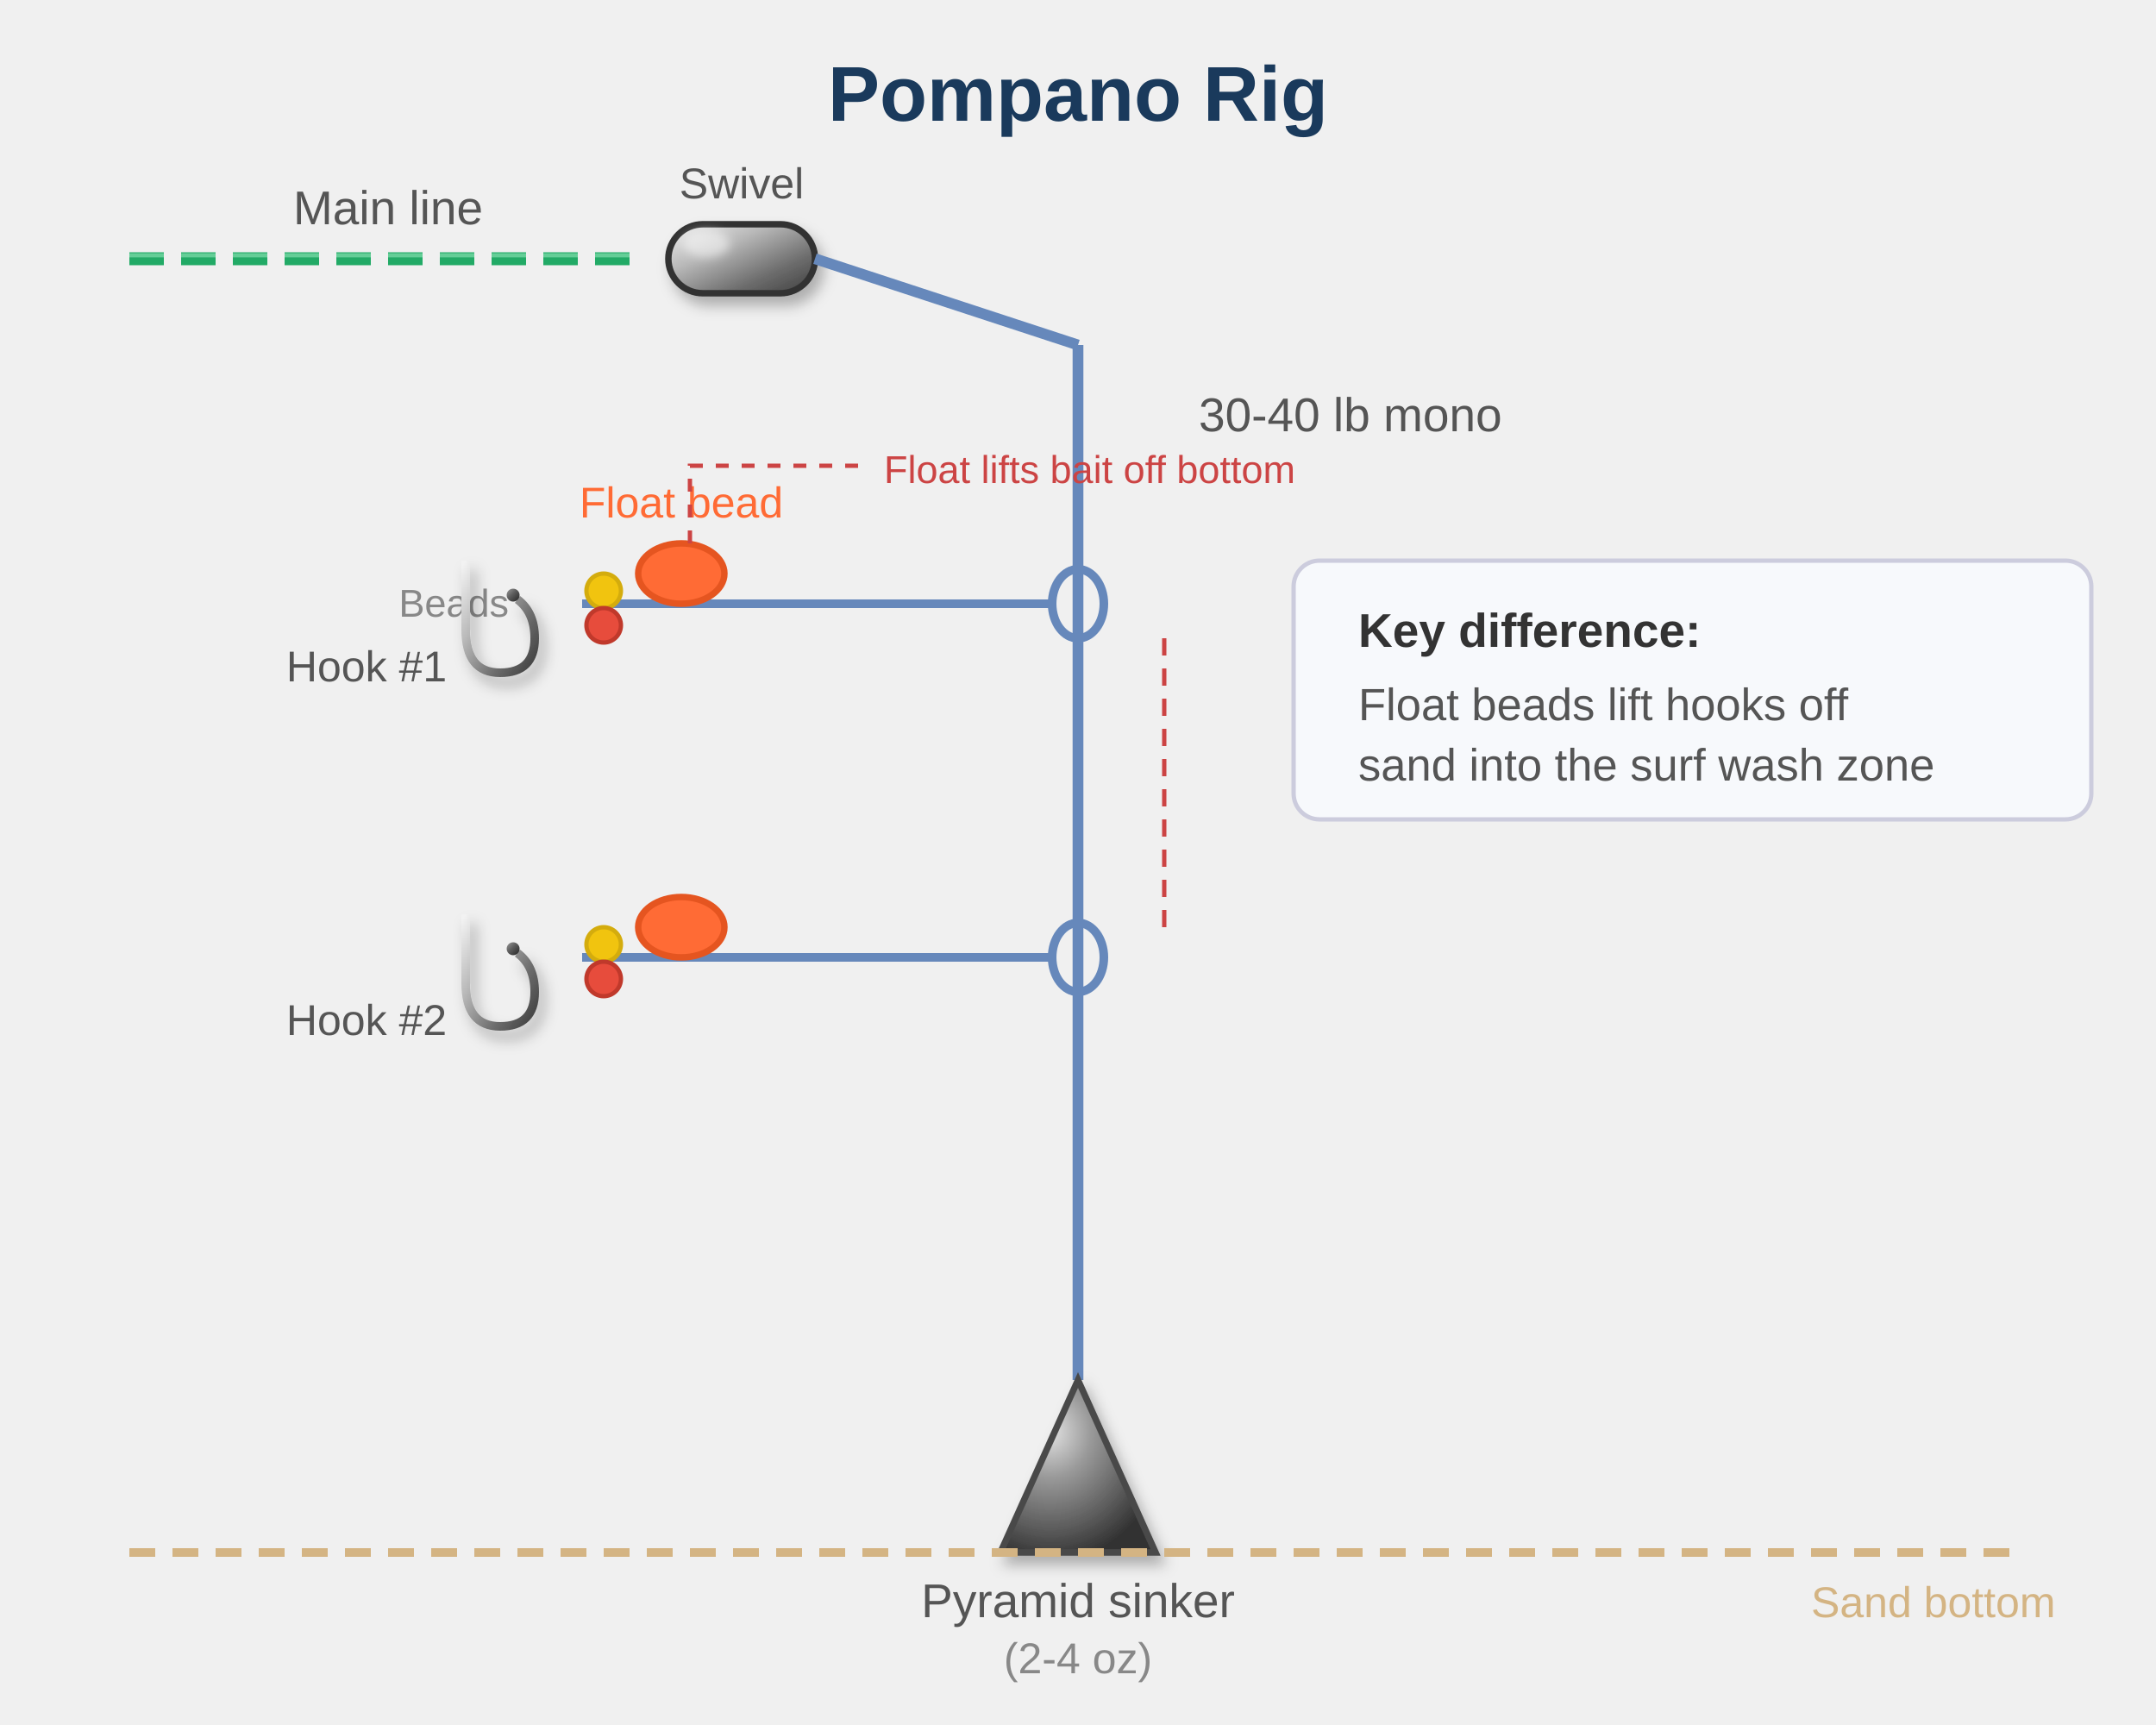
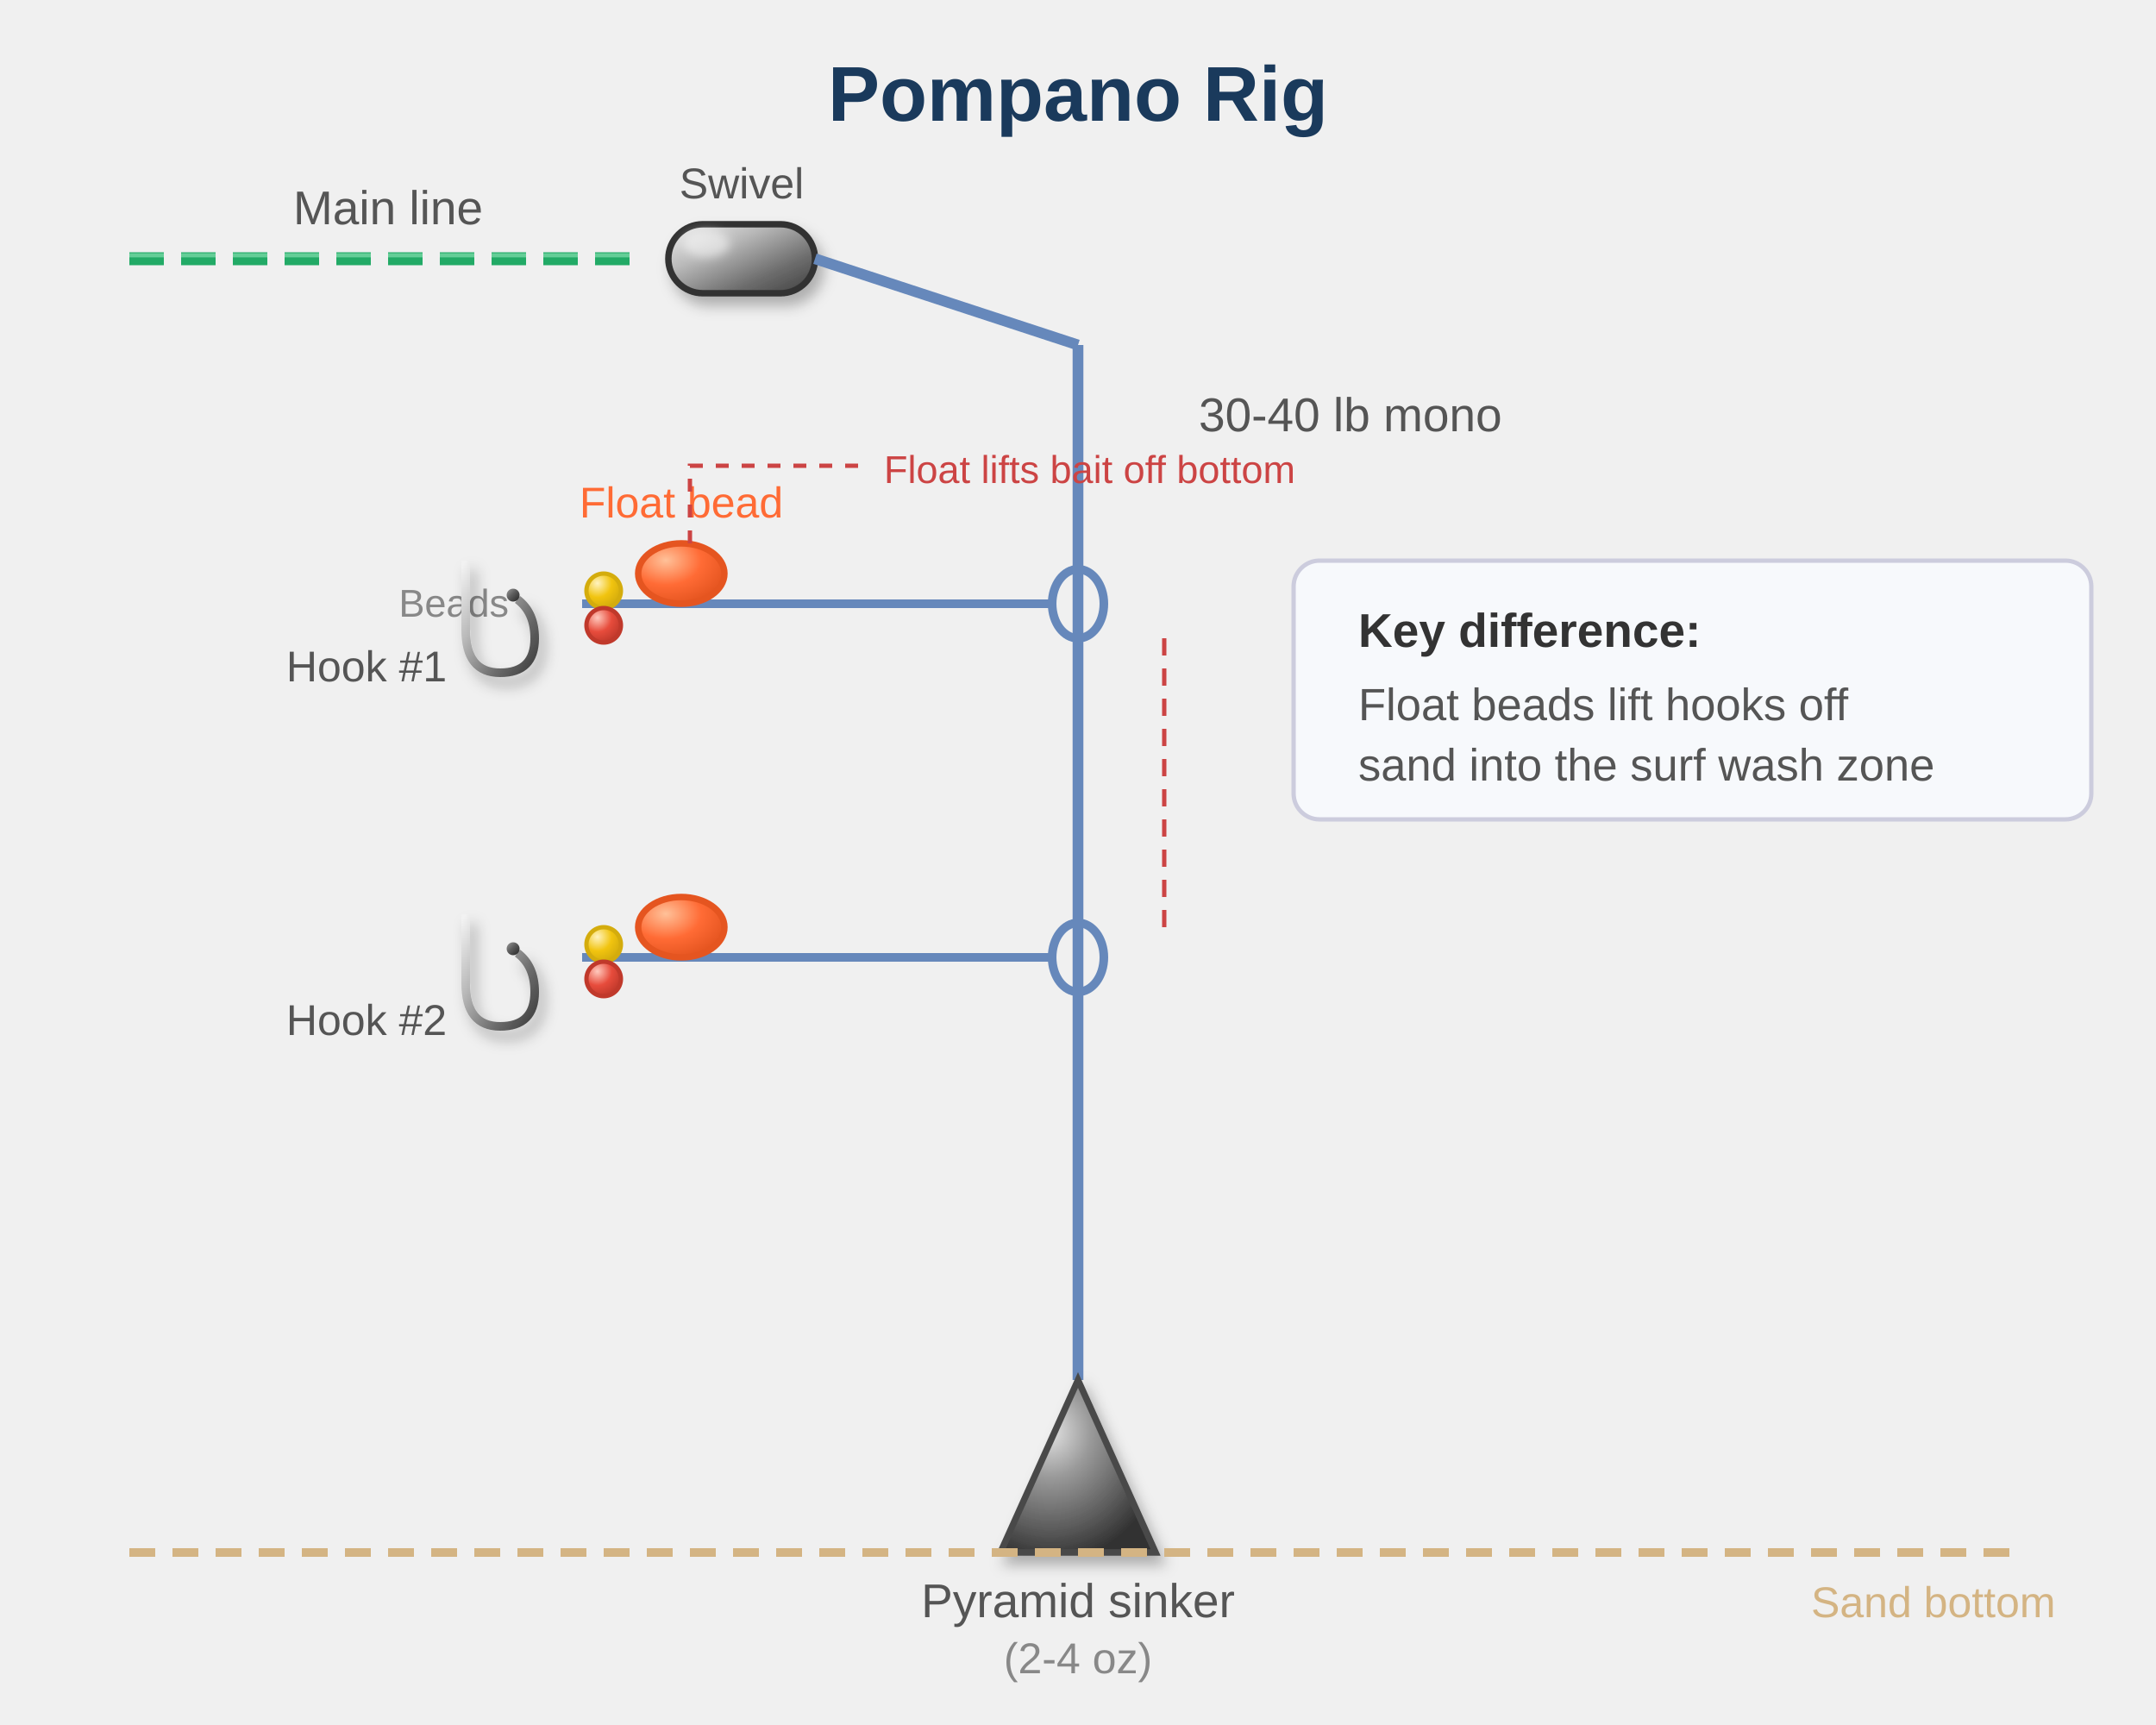
<svg xmlns="http://www.w3.org/2000/svg" viewBox="0 0 500 400" font-family="Arial, sans-serif">
+   <defs>
+     <radialGradient id="beadGrad_f1c40f" cx="32%" cy="28%" r="75%">
+       <stop offset="0%" stop-color="#fff3c0" />
+       <stop offset="55%" stop-color="#f1c40f" />
+       <stop offset="100%" stop-color="#d4ac0d" />
+     </radialGradient>
+     <radialGradient id="beadGrad_FF6B35" cx="32%" cy="28%" r="75%">
+       <stop offset="0%" stop-color="#ffc199" />
+       <stop offset="55%" stop-color="#FF6B35" />
+       <stop offset="100%" stop-color="#e55520" />
+     </radialGradient>
+     <radialGradient id="beadGrad_e74c3c" cx="32%" cy="28%" r="75%">
+       <stop offset="0%" stop-color="#ffc9bd" />
+       <stop offset="55%" stop-color="#e74c3c" />
+       <stop offset="100%" stop-color="#c0392b" />
+     </radialGradient>
+   </defs>
  <defs>
    <radialGradient id="baitGrad" cx="35%" cy="30%" r="75%">
      <stop offset="0%" stop-color="#ffe4c4" />
      <stop offset="45%" stop-color="#e8b48a" />
      <stop offset="100%" stop-color="#b5794a" />
    </radialGradient>
    <filter id="glossBlur" x="-60%" y="-60%" width="220%" height="220%">
      <feGaussianBlur stdDeviation="1.1" />
    </filter>
  </defs>
  <defs>
    <linearGradient id="steelGrad" x1="0%" y1="0%" x2="100%" y2="100%">
      <stop offset="0%" stop-color="#f2f2f2" />
      <stop offset="35%" stop-color="#b8b8b8" />
      <stop offset="70%" stop-color="#6e6e6e" />
      <stop offset="100%" stop-color="#3d3d3d" />
    </linearGradient>
    <linearGradient id="steelGradDark" x1="0%" y1="0%" x2="100%" y2="100%">
      <stop offset="0%" stop-color="#9a9a9a" />
      <stop offset="45%" stop-color="#5c5c5c" />
      <stop offset="100%" stop-color="#242424" />
    </linearGradient>
    <radialGradient id="leadGrad" cx="32%" cy="30%" r="75%">
      <stop offset="0%" stop-color="#e2e2e2" />
      <stop offset="35%" stop-color="#9a9a9a" />
      <stop offset="75%" stop-color="#5c5c5c" />
      <stop offset="100%" stop-color="#333333" />
    </radialGradient>
    <filter id="softShadow" x="-40%" y="-40%" width="180%" height="180%">
      <feDropShadow dx="1.4" dy="2.2" stdDeviation="1.6" flood-color="#000000" flood-opacity="0.28" />
    </filter>
  </defs>
  <text x="250" y="28" text-anchor="middle" font-size="18" font-weight="bold" fill="#1a3a5c">Pompano Rig</text>
  <line x1="30" y1="60" x2="150" y2="60" stroke="#2a6" stroke-width="3" stroke-dasharray="8,4" />
  <line x1="30" y1="59.2" x2="150" y2="59.2" stroke="#8fe6b8" stroke-width="0.96" stroke-dasharray="8,4" opacity="0.6" />
  <text x="90" y="52" text-anchor="middle" font-size="11" fill="#555">Main line</text>
  <rect x="155" y="52" width="34" height="16" rx="8" fill="url(#steelGrad)" stroke="#333333" stroke-width="1.5" filter="url(#softShadow)" />
  <ellipse cx="163.8" cy="56.5" rx="5.4" ry="3.2" fill="#ffffff" opacity="0.5" filter="url(#glossBlur)" />
  <text x="172" y="46" text-anchor="middle" font-size="10" fill="#555">Swivel</text>
  <line x1="189" y1="60" x2="250" y2="80" stroke="#68b" stroke-width="2.5" />
  <line x1="250" y1="80" x2="250" y2="320" stroke="#68b" stroke-width="2.5" />
  <text x="278" y="100" font-size="11" fill="#555">30-40 lb mono</text>
  <g>
    <ellipse cx="250" cy="140" rx="6" ry="8" fill="none" stroke="#68b" stroke-width="2" />
    <line x1="244" y1="140" x2="135" y2="140" stroke="#68b" stroke-width="2" />
-     <ellipse cx="158" cy="133" rx="10" ry="7" fill="#FF6B35" stroke="#e55520" stroke-width="1.5" />
+     <ellipse cx="158" cy="133" rx="10" ry="7" fill="url(#beadGrad_FF6B35)" stroke="#e55520" stroke-width="1.5" />
    <text x="158" y="120" text-anchor="middle" font-size="10" fill="#FF6B35">Float bead</text>
-     <circle cx="140" cy="137" r="4" fill="#f1c40f" stroke="#d4ac0d" stroke-width="1" />
-     <circle cx="140" cy="145" r="4" fill="#e74c3c" stroke="#c0392b" stroke-width="1" />
+     <circle cx="140" cy="137" r="4" fill="url(#beadGrad_f1c40f)" stroke="#d4ac0d" stroke-width="1" />
+     <circle cx="140" cy="145" r="4" fill="url(#beadGrad_e74c3c)" stroke="#c0392b" stroke-width="1" />
    <text x="118" y="143" text-anchor="end" font-size="9" fill="#888">Beads</text>
    <g transform="translate(108, 130)">
      <path d="M0 0 L0 16 Q0 26 8 26 Q16 26 16 18 Q16 12 12 9" fill="none" stroke="url(#steelGrad)" stroke-width="2" filter="url(#softShadow)" />
      <circle cx="11" cy="8" r="1.5" fill="url(#steelGradDark)" />
    </g>
    <text x="85" y="158" text-anchor="middle" font-size="10" fill="#555">Hook #1</text>
  </g>
  <path d="M160 126 L160 108 L200 108" fill="none" stroke="#c44" stroke-width="1" stroke-dasharray="3,3" />
  <text x="205" y="112" font-size="9" fill="#c44">Float lifts bait off bottom</text>
  <line x1="270" y1="148" x2="270" y2="215" stroke="#c44" stroke-width="1" stroke-dasharray="4,3" />
  <text x="302" y="185" font-size="10" fill="#c44">12-18 in</text>
  <g>
    <ellipse cx="250" cy="222" rx="6" ry="8" fill="none" stroke="#68b" stroke-width="2" />
    <line x1="244" y1="222" x2="135" y2="222" stroke="#68b" stroke-width="2" />
-     <ellipse cx="158" cy="215" rx="10" ry="7" fill="#FF6B35" stroke="#e55520" stroke-width="1.5" />
-     <circle cx="140" cy="219" r="4" fill="#f1c40f" stroke="#d4ac0d" stroke-width="1" />
-     <circle cx="140" cy="227" r="4" fill="#e74c3c" stroke="#c0392b" stroke-width="1" />
+     <ellipse cx="158" cy="215" rx="10" ry="7" fill="url(#beadGrad_FF6B35)" stroke="#e55520" stroke-width="1.5" />
+     <circle cx="140" cy="219" r="4" fill="url(#beadGrad_f1c40f)" stroke="#d4ac0d" stroke-width="1" />
+     <circle cx="140" cy="227" r="4" fill="url(#beadGrad_e74c3c)" stroke="#c0392b" stroke-width="1" />
    <g transform="translate(108, 212)">
      <path d="M0 0 L0 16 Q0 26 8 26 Q16 26 16 18 Q16 12 12 9" fill="none" stroke="url(#steelGrad)" stroke-width="2" filter="url(#softShadow)" />
      <circle cx="11" cy="8" r="1.5" fill="url(#steelGradDark)" />
    </g>
    <text x="85" y="240" text-anchor="middle" font-size="10" fill="#555">Hook #2</text>
  </g>
  <g transform="translate(232, 320)">
    <polygon points="18,0 0,40 36,40" fill="url(#leadGrad)" stroke="#4a4a4a" stroke-width="1.5" filter="url(#softShadow)" />
    <text x="18" y="55" text-anchor="middle" font-size="11" fill="#555">Pyramid sinker</text>
    <text x="18" y="68" text-anchor="middle" font-size="10" fill="#888">(2-4 oz)</text>
  </g>
  <line x1="30" y1="360" x2="470" y2="360" stroke="#d4b483" stroke-width="2" stroke-dasharray="6,4" />
  <text x="420" y="375" font-size="10" fill="#d4b483">Sand bottom</text>
  <rect x="300" y="130" width="185" height="60" rx="6" fill="#f7f9fc" stroke="#ccd" stroke-width="1" />
  <text x="315" y="150" font-size="11" fill="#333" font-weight="bold">Key difference:</text>
  <text x="315" y="167" font-size="10.5" fill="#555">Float beads lift hooks off</text>
  <text x="315" y="181" font-size="10.5" fill="#555">sand into the surf wash zone</text>
</svg>
